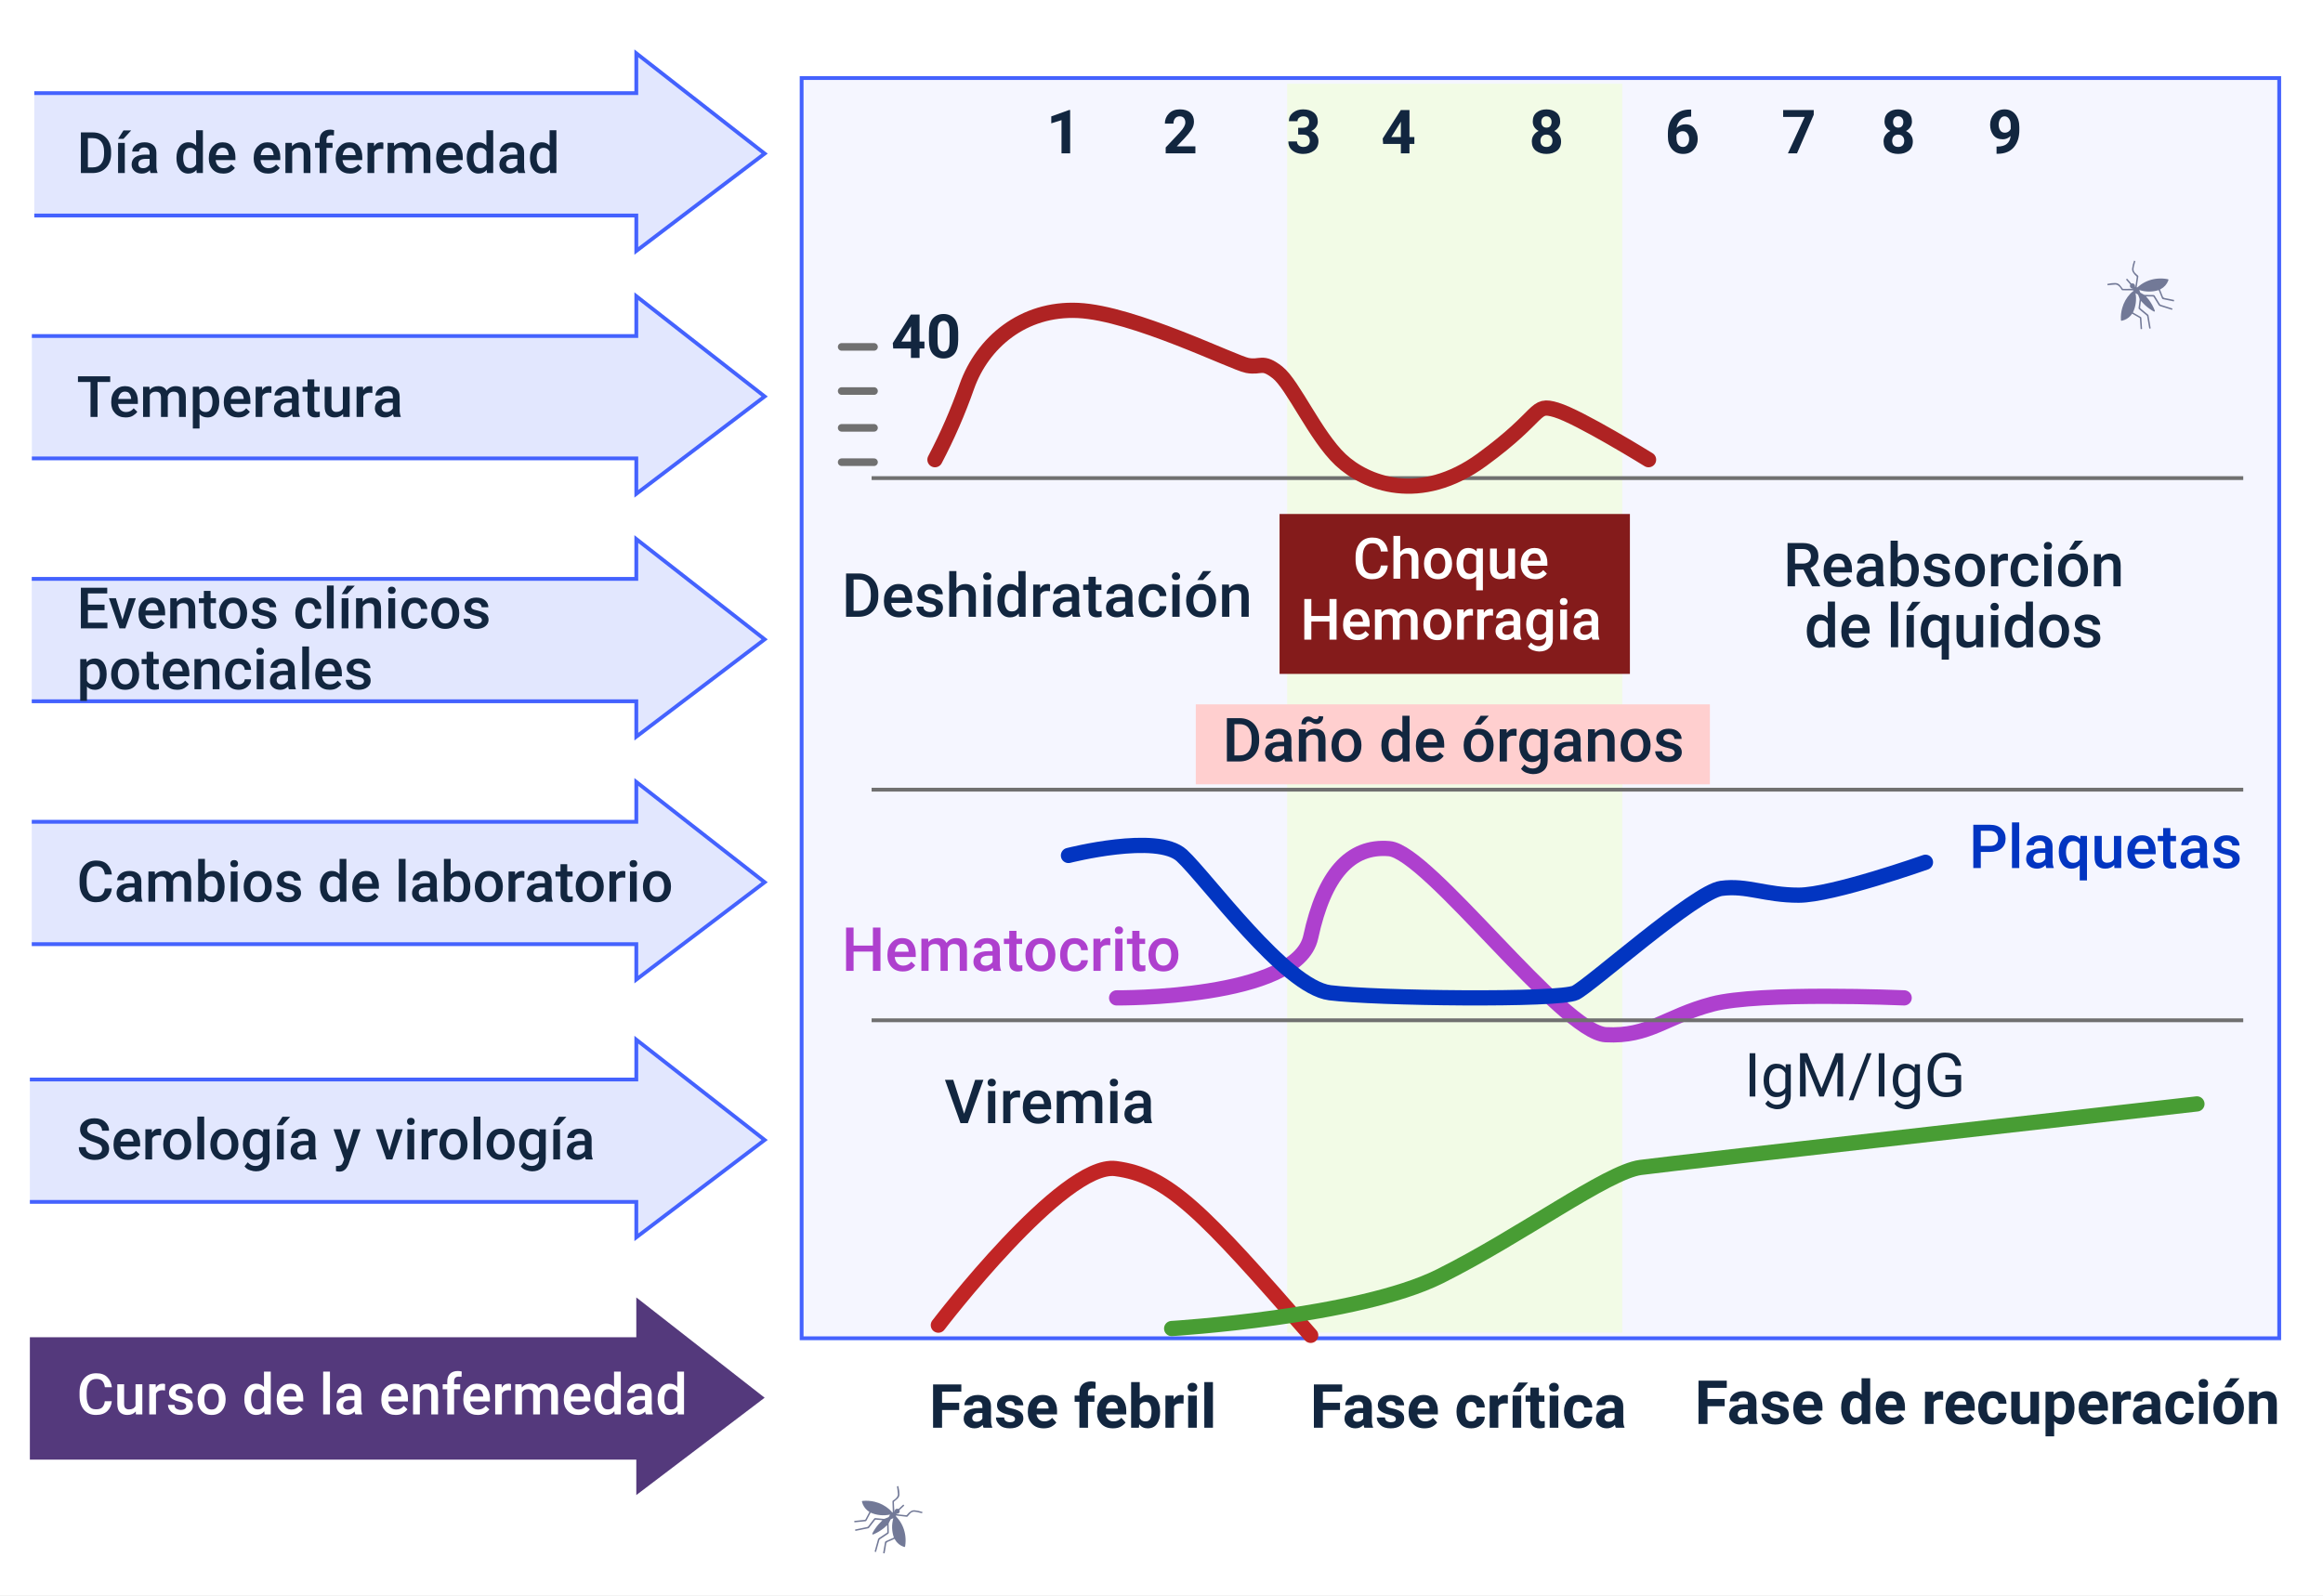
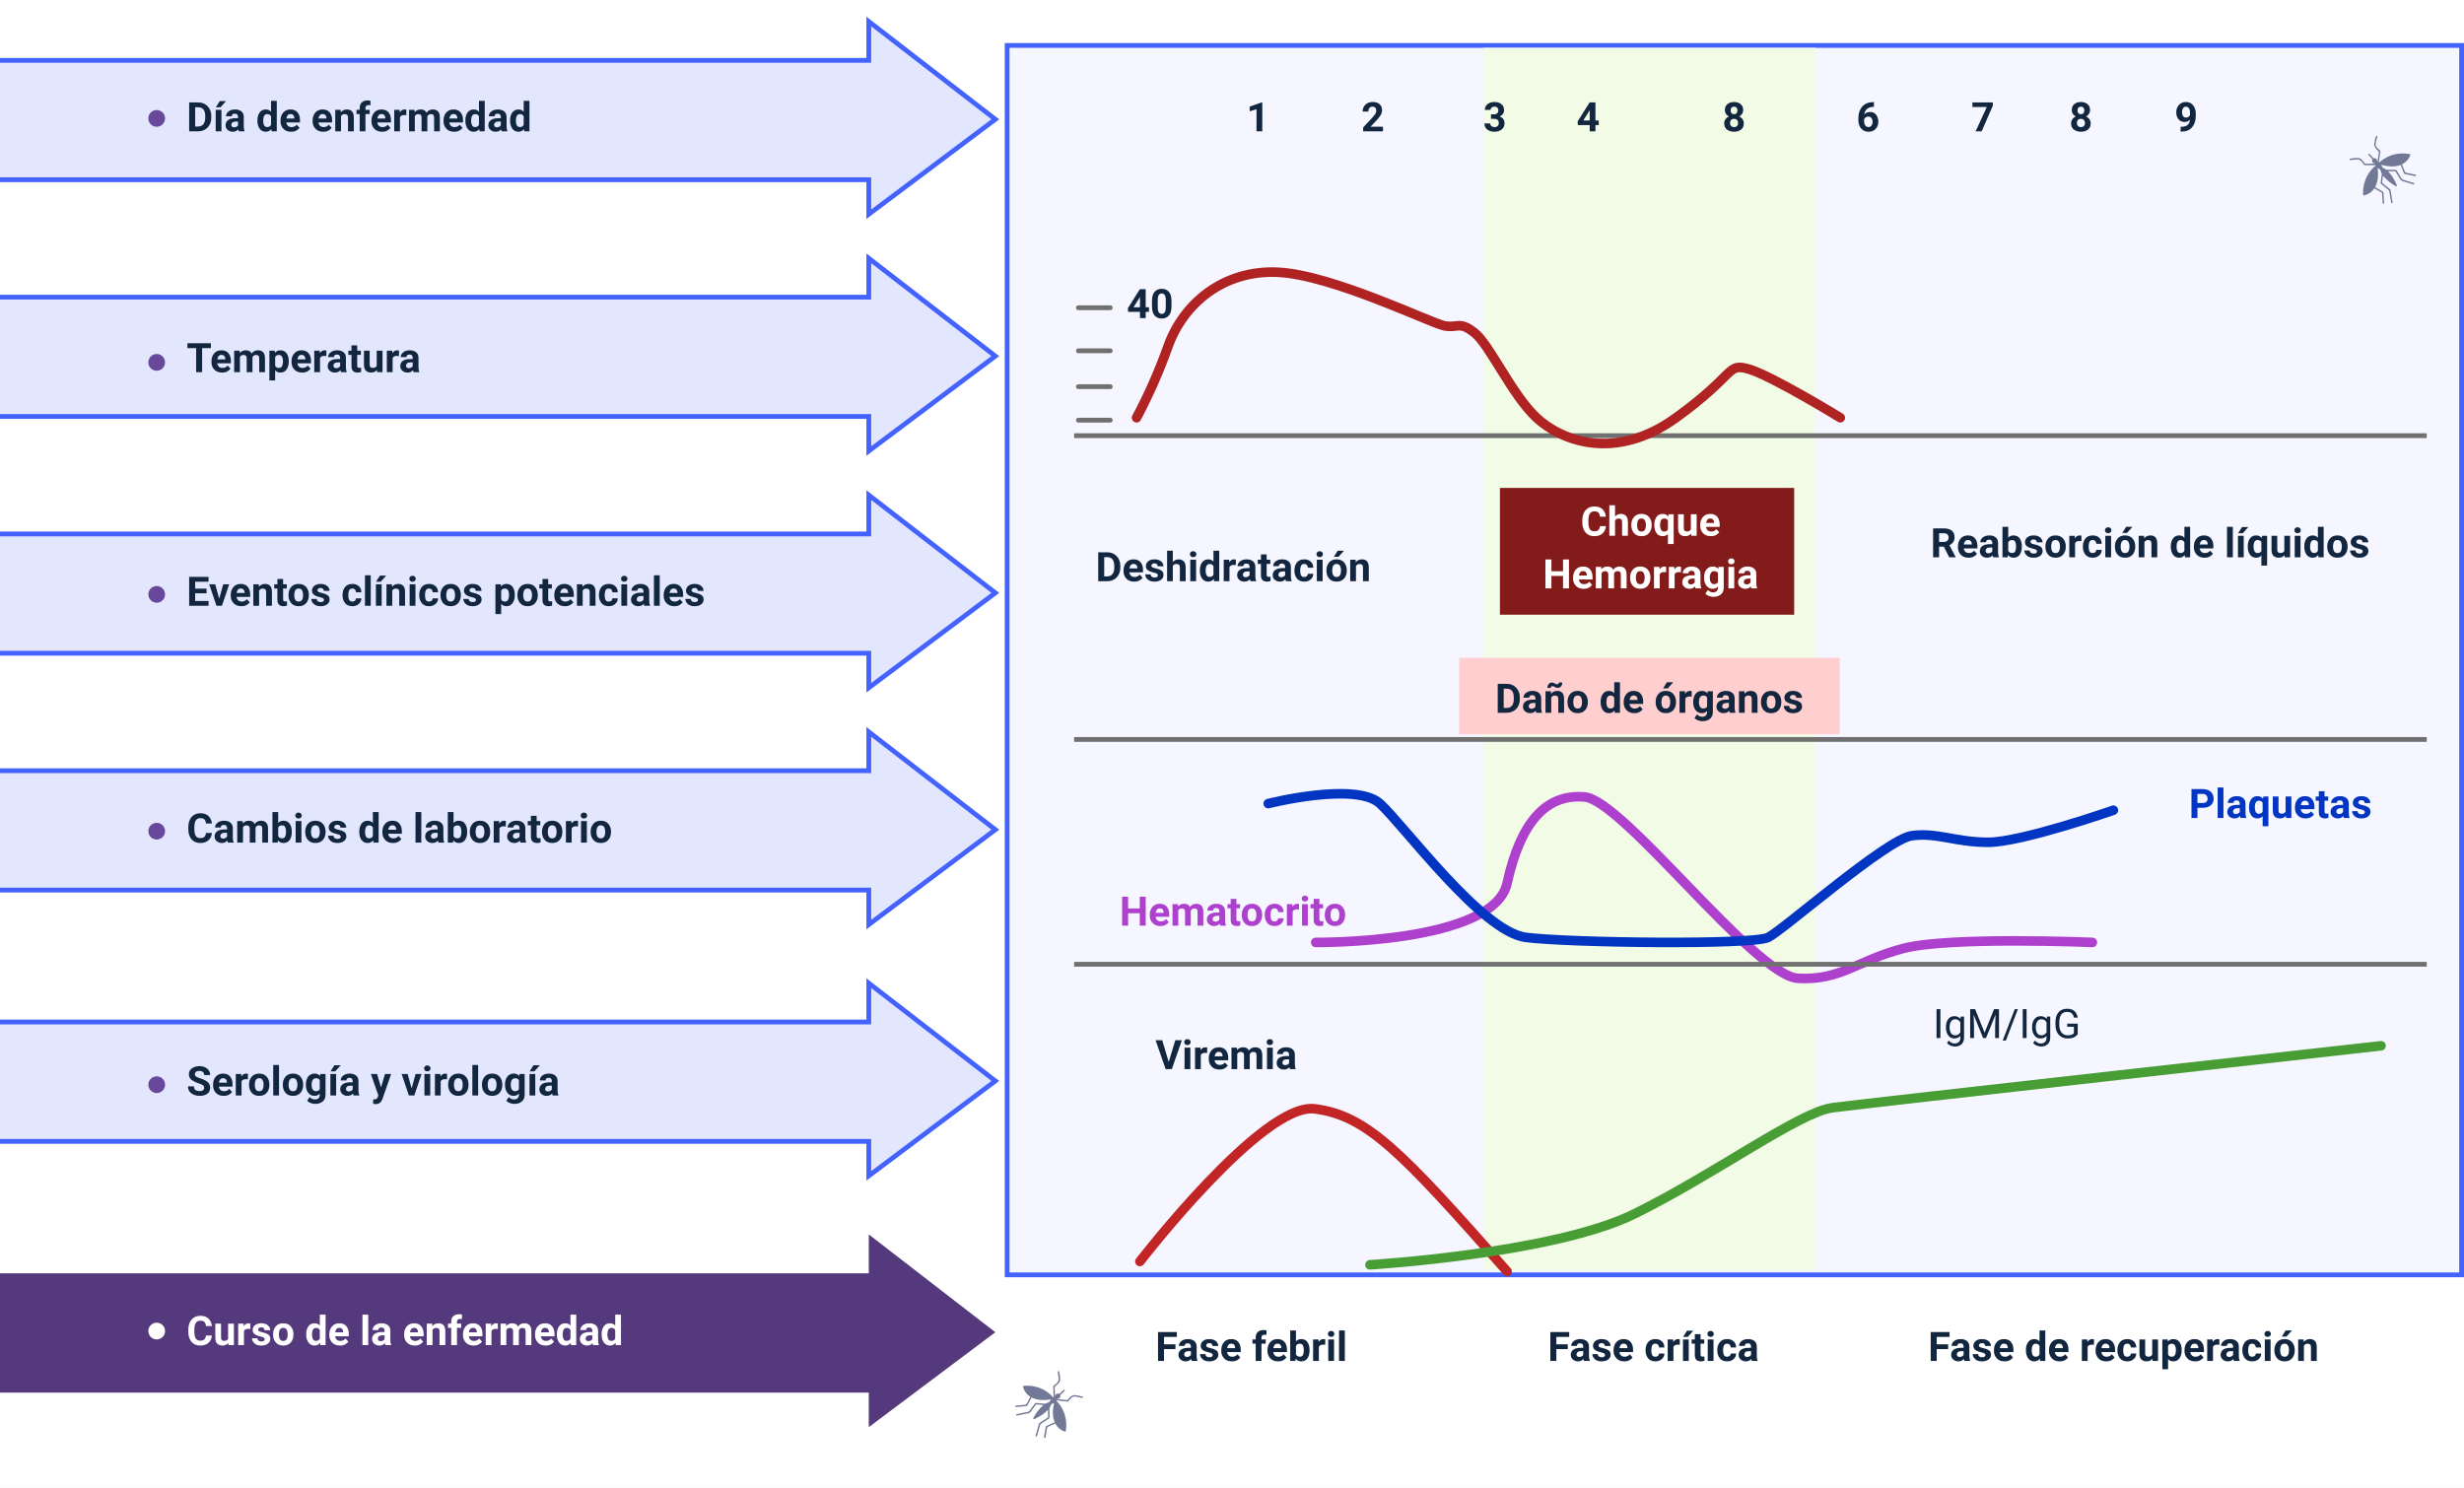
- <svg xmlns="http://www.w3.org/2000/svg" width="610" height="419" viewBox="0 0 610 419">
+ <svg xmlns="http://www.w3.org/2000/svg" width="1030" height="622" viewBox="0 0 1030 622">
  <defs>
    <clipPath id="clip-path">
-       <rect id="Rectángulo_46407" data-name="Rectángulo 46407" width="16.45" height="16.294" fill="#727997" />
+       <rect id="Rectángulo_46405" data-name="Rectángulo 46405" width="26" height="25.754" fill="#727997" />
    </clipPath>
  </defs>
-   <g id="Grupo_160358" data-name="Grupo 160358" transform="translate(6695 10591)">
-     <g id="Grupo_160357" data-name="Grupo 160357">
-       <rect id="Rectángulo_46403" data-name="Rectángulo 46403" width="610" height="419" transform="translate(-6695 -10591)" fill="#fff" />
-       <g id="Trazado_600399" data-name="Trazado 600399" transform="translate(-6485 -10571)" fill="#f5f6ff">
-         <path d="M 388.5 331.5 L 0.5 331.5 L 0.5 0.5 L 388.5 0.5 L 388.5 331.5 Z" stroke="none" />
-         <path d="M 1 1 L 1 331 L 388 331 L 388 1 L 1 1 M 0 0 L 389 0 L 389 332 L 0 332 L 0 0 Z" stroke="none" fill="#4462fe" />
-       </g>
-       <text id="Fase_febril" data-name="Fase febril" transform="translate(-6451 -10216)" fill="#12263f" font-size="16" font-family="Roboto-Bold, Roboto" font-weight="700">
-         <tspan x="0" y="0">Fase febril</tspan>
-       </text>
-       <text id="Viremia_" data-name="Viremia " transform="translate(-6447 -10296)" fill="#12263f" font-size="16" font-family="Roboto-Medium, Roboto" font-weight="500">
-         <tspan x="0" y="0">Viremia </tspan>
-       </text>
-       <text id="Plaquetas" transform="translate(-6178 -10363)" fill="#0235c1" font-size="16" font-family="Roboto-Medium, Roboto" font-weight="500">
-         <tspan x="0" y="0">Plaquetas</tspan>
-       </text>
-       <text id="IgM_IgG" data-name="IgM/IgG" transform="translate(-6237 -10303)" fill="#12263f" font-size="16" font-family="Roboto-Regular, Roboto">
-         <tspan x="0" y="0">IgM/IgG</tspan>
-       </text>
-       <text id="Hematocrito" transform="translate(-6474 -10336)" fill="#ae40ce" font-size="16" font-family="Roboto-Medium, Roboto" font-weight="500">
-         <tspan x="0" y="0">Hematocrito</tspan>
-       </text>
-       <text id="Deshidratación" transform="translate(-6474 -10429)" fill="#12263f" font-size="16" font-family="Roboto-Medium, Roboto" font-weight="500">
-         <tspan x="0" y="0">Deshidratación</tspan>
-       </text>
-       <text id="_40" data-name="40" transform="translate(-6461 -10497)" fill="#12263f" font-size="16" font-family="Roboto-Bold, Roboto" font-weight="700">
-         <tspan x="0" y="0">40</tspan>
-       </text>
-       <text id="Reabsorción_de_líquidos" data-name="Reabsorción de líquidos" transform="translate(-6182 -10437)" fill="#12263f" font-size="16" font-family="Roboto-Medium, Roboto" font-weight="500">
-         <tspan x="-44.773" y="0">Reabsorción</tspan>
-         <tspan x="-39.176" y="16">de líquidos</tspan>
-       </text>
-       <text id="Fase_crítica" data-name="Fase crítica" transform="translate(-6351 -10216)" fill="#12263f" font-size="16" font-family="Roboto-Bold, Roboto" font-weight="700">
-         <tspan x="0" y="0">Fase crítica</tspan>
-       </text>
-       <text id="Fase_de_recuperación" data-name="Fase de recuperación" transform="translate(-6250 -10217)" fill="#12263f" font-size="16" font-family="Roboto-Bold, Roboto" font-weight="700">
-         <tspan x="0" y="0">Fase de recuperación</tspan>
-       </text>
-       <rect id="Rectángulo_46399" data-name="Rectángulo 46399" width="88" height="328" transform="translate(-6357 -10569)" fill="#f2fbe6" />
-       <path id="Trazado_600383" data-name="Trazado 600383" d="M-7541-10314.652s47.408.439,50.96-15.949,10.327-24.136,20.636-23.241,45.362,48.27,56.849,48.866,15.611-4.767,27.982-8.045,50.369-1.631,50.369-1.631" transform="translate(1139.218 -14.255)" fill="none" stroke="#ae40ce" stroke-linecap="round" stroke-width="4" />
-       <path id="Trazado_600384" data-name="Trazado 600384" d="M-7614.492-10182.316s32.7-42.906,46.54-41.119,22.94,11.324,51.235,43.8" transform="translate(1165.895 -60.636)" fill="none" stroke="#c12525" stroke-linecap="round" stroke-width="4" />
-       <path id="Trazado_600385" data-name="Trazado 600385" d="M-7518.312-10190.766s48.9-2.98,70.4-13.707,43.887-27.412,52.725-28.6,146.1-16.687,146.1-16.687" transform="translate(1130.982 -51.293)" fill="none" stroke="#489d34" stroke-linecap="round" stroke-width="4" />
-       <path id="Trazado_600375" data-name="Trazado 600375" d="M-6524-10447.449h158.086v-10.46l33.7,26.341-33.7,25.564v-9.3H-6524" transform="translate(-161.998 -119.091)" fill="#e2e7fe" stroke="#4462fe" stroke-width="1" />
-       <path id="Trazado_600386" data-name="Trazado 600386" d="M-6525-10447.449h158.723v-10.46l33.7,26.341-33.7,25.564v-9.3H-6525" transform="translate(-161.634 -55.298)" fill="#e2e7fe" stroke="#4462fe" stroke-width="1" />
-       <path id="Trazado_600387" data-name="Trazado 600387" d="M-6525.04-10447.449h158.748v-10.46l33.7,26.341-33.7,25.564v-9.3H-6525.04" transform="translate(-161.62 8.494)" fill="#e2e7fe" stroke="#4462fe" stroke-width="1" />
-       <path id="Trazado_600388" data-name="Trazado 600388" d="M-6525.04-10447.449h158.748v-10.46l33.7,26.341-33.7,25.564v-9.3H-6525.04" transform="translate(-161.62 72.288)" fill="#e2e7fe" stroke="#4462fe" stroke-width="1" />
-       <path id="Trazado_600389" data-name="Trazado 600389" d="M-6525.821-10447.449h159.246v-10.46l33.7,26.341-33.7,25.564v-9.3h-159.246" transform="translate(-161.336 139.984)" fill="#e2e7fe" stroke="#4462fe" stroke-width="1" />
-       <path id="Trazado_600390" data-name="Trazado 600390" d="M-6525.821-10447.449h159.246v-10.46l33.7,26.341-33.7,25.564v-9.3h-159.246" transform="translate(-161.336 207.681)" fill="#54397c" />
-       <text id="Temperatura" transform="translate(-6674.857 -10481.5)" fill="#12263f" font-size="15" font-family="Roboto-Medium, Roboto" font-weight="500">
-         <tspan x="0" y="0">Temperatura</tspan>
-       </text>
-       <text id="Eventos_clínicos_potenciales" data-name="Eventos clínicos potenciales" transform="translate(-6674.857 -10425.963)" fill="#12263f" font-size="15" font-family="Roboto-Medium, Roboto" font-weight="500">
-         <tspan x="0" y="0">Eventos clínicos</tspan>
-         <tspan x="0" y="16">potenciales</tspan>
-       </text>
-       <text id="Cambios_de_laboratorio" data-name="Cambios de laboratorio" transform="translate(-6674.857 -10354.169)" fill="#12263f" font-size="15" font-family="Roboto-Medium, Roboto" font-weight="500">
-         <tspan x="0" y="0">Cambios de laboratorio</tspan>
-       </text>
-       <text id="Serología_y_virología" data-name="Serología y virología" transform="translate(-6674.857 -10286.473)" fill="#12263f" font-size="15" font-family="Roboto-Medium, Roboto" font-weight="500">
-         <tspan x="0" y="0">Serología y virología</tspan>
-       </text>
-       <text id="Curso_de_la_enfermedad" data-name="Curso de la enfermedad" transform="translate(-6674.857 -10219.5)" fill="#fff" font-size="15" font-family="Roboto-Medium, Roboto" font-weight="500">
-         <tspan x="0" y="0">Curso de la enfermedad</tspan>
-       </text>
-       <text id="Día_de_enfermedad" data-name="Día de enfermedad" transform="translate(-6674.857 -10545.547)" fill="#12263f" font-size="15" font-family="Roboto-Medium, Roboto" font-weight="500">
-         <tspan x="0" y="0">Día de enfermedad</tspan>
-       </text>
-       <text id="_1" data-name="1" transform="translate(-6420.255 -10550.728)" fill="#12263f" font-size="16" font-family="Roboto-Bold, Roboto" font-weight="700">
-         <tspan x="0" y="0">1</tspan>
-       </text>
-       <text id="_2" data-name="2" transform="translate(-6389.679 -10550.728)" fill="#12263f" font-size="16" font-family="Roboto-Bold, Roboto" font-weight="700">
-         <tspan x="0" y="0">2</tspan>
-       </text>
-       <text id="_3" data-name="3" transform="translate(-6357.192 -10550.728)" fill="#12263f" font-size="16" font-family="Roboto-Bold, Roboto" font-weight="700">
-         <tspan x="0" y="0">3</tspan>
-       </text>
-       <text id="_4" data-name="4" transform="translate(-6332.349 -10550.728)" fill="#12263f" font-size="16" font-family="Roboto-Bold, Roboto" font-weight="700">
-         <tspan x="0" y="0">4</tspan>
-       </text>
-       <text id="_8" data-name="8" transform="translate(-6293.492 -10550.728)" fill="#12263f" font-size="16" font-family="Roboto-Bold, Roboto" font-weight="700">
-         <tspan x="0" y="0">8</tspan>
-       </text>
-       <text id="_6" data-name="6" transform="translate(-6257.82 -10550.728)" fill="#12263f" font-size="16" font-family="Roboto-Bold, Roboto" font-weight="700">
-         <tspan x="0" y="0">6</tspan>
-       </text>
-       <text id="_7" data-name="7" transform="translate(-6227.244 -10550.728)" fill="#12263f" font-size="16" font-family="Roboto-Bold, Roboto" font-weight="700">
-         <tspan x="0" y="0">7</tspan>
-       </text>
-       <text id="_8-2" data-name="8" transform="translate(-6201.127 -10550.728)" fill="#12263f" font-size="16" font-family="Roboto-Bold, Roboto" font-weight="700">
-         <tspan x="0" y="0">8</tspan>
-       </text>
-       <text id="_9" data-name="9" transform="translate(-6173.099 -10550.728)" fill="#12263f" font-size="16" font-family="Roboto-Bold, Roboto" font-weight="700">
-         <tspan x="0" y="0">9</tspan>
-       </text>
-       <path id="Trazado_600391" data-name="Trazado 600391" d="M-7642-10504.849h360.178" transform="translate(1175.881 39.423)" fill="none" stroke="#707070" stroke-width="1" />
-       <path id="Trazado_600392" data-name="Trazado 600392" d="M-7642-10504.849h360.178" transform="translate(1175.881 121.258)" fill="none" stroke="#707070" stroke-width="1" />
-       <path id="Trazado_600393" data-name="Trazado 600393" d="M-7642-10504.849h360.178" transform="translate(1175.881 181.829)" fill="none" stroke="#707070" stroke-width="1" />
-       <path id="Trazado_600394" data-name="Trazado 600394" d="M-7640.215-10558.335h8.489" transform="translate(1166.233 58.444)" fill="none" stroke="#707070" stroke-linecap="round" stroke-width="2" />
-       <path id="Trazado_600395" data-name="Trazado 600395" d="M-7640.215-10558.335h8.489" transform="translate(1166.233 70.043)" fill="none" stroke="#707070" stroke-linecap="round" stroke-width="2" />
-       <path id="Trazado_600396" data-name="Trazado 600396" d="M-7640.215-10558.335h8.489" transform="translate(1166.233 79.708)" fill="none" stroke="#707070" stroke-linecap="round" stroke-width="2" />
-       <path id="Trazado_600397" data-name="Trazado 600397" d="M-7640.215-10558.335h8.489" transform="translate(1166.233 88.729)" fill="none" stroke="#707070" stroke-linecap="round" stroke-width="2" />
-       <path id="Trazado_601225" data-name="Trazado 601225" d="M0,0H92V42H0Z" transform="translate(-6359 -10456)" fill="#841b1b" />
-       <path id="Trazado_600381" data-name="Trazado 600381" d="M-7615.891-10534.007a143.085,143.085,0,0,0,8.383-19.253c4.079-11.46,14.728-20.629,29.229-19.941s40.785,13.753,44.41,14.44,3.852-1.375,7.93,1.834,9.969,16.731,16.541,22.92,20.846,11.919,37.159,0,13.368-14.9,19.486-13.064,24.244,13.064,24.244,13.064" transform="translate(1166.404 63.743)" fill="none" stroke="#af2323" stroke-linecap="round" stroke-width="4" />
-       <rect id="Rectángulo_46401" data-name="Rectángulo 46401" width="135" height="21" transform="translate(-6381 -10406)" fill="#ffcfcf" />
-       <text id="Daño_de_órganos" data-name="Daño de órganos" transform="translate(-6374 -10391)" fill="#12263f" font-size="16" font-family="Roboto-Medium, Roboto" font-weight="500">
-         <tspan x="0" y="0">Daño de órganos</tspan>
-       </text>
-       <path id="Trazado_600382" data-name="Trazado 600382" d="M-7560.853-10352.492s23.27-5.959,29.75,0,27.1,34.563,38.881,36.054,60.383,2.085,64.507,0,31.517-26.519,38.292-27.412,11.488,1.787,20.324,1.787,33.285-8.641,33.285-8.641" transform="translate(1146.424 -13.818)" fill="none" stroke="#0235c1" stroke-linecap="round" stroke-width="4" />
-       <text id="Choque_Hemorragia" data-name="Choque Hemorragia" transform="translate(-6314 -10439)" fill="#fff" font-size="15" font-family="Roboto-Medium, Roboto" font-weight="500">
-         <tspan x="-25.781" y="0">Choque</tspan>
-         <tspan x="-39.595" y="16">Hemorragia</tspan>
-       </text>
-       <g id="Grupo_160355" data-name="Grupo 160355" transform="translate(-6144.346 -10514.081) rotate(-41)" clip-path="url(#clip-path)">
-         <path id="Trazado_600402" data-name="Trazado 600402" d="M12.705,10.081A8.343,8.343,0,0,1,8.874,6.712c-.088.241-.172.461-.245.685-.012.038.017.092.032.136.106.3.208.6.322.9a.6.6,0,0,0,.151.227c.542.488,1.084.975,1.637,1.45a.439.439,0,0,1,.162.459q-.221,1.267-.423,2.538a.365.365,0,0,0,.06.222q.789,1.3,1.586,2.6c.035.058.069.117.109.185l-.33.178-.6-.973c-.373-.61-.739-1.224-1.123-1.827a.661.661,0,0,1-.089-.511c.142-.808.274-1.617.406-2.427a.208.208,0,0,0-.04-.163c-.446-.406-.9-.806-1.348-1.207-.007-.006-.022,0-.051-.008,0,.35.015.7,0,1.046a12.187,12.187,0,0,1-.685,3.242c-.024.072-.126.169-.186.166s-.157-.1-.183-.176A12.166,12.166,0,0,1,7.4,10.7c-.048-.5-.059-1.01-.086-1.513a.3.3,0,0,0-.06.039c-.413.368-.828.733-1.233,1.11a.311.311,0,0,0-.079.24c.136.847.285,1.692.424,2.538a.339.339,0,0,1-.032.215q-.9,1.47-1.8,2.933s-.01.007-.029.019L4.2,16.1c.037-.065.069-.123.1-.179.526-.862,1.054-1.723,1.574-2.588a.483.483,0,0,0,.071-.3q-.2-1.271-.422-2.538a.346.346,0,0,1,.124-.362C6.2,9.658,6.74,9.181,7.273,8.693a.968.968,0,0,0,.205-.339c.112-.264.212-.534.307-.805A.417.417,0,0,0,7.8,7.311c-.058-.2-.136-.4-.213-.612A8.347,8.347,0,0,1,3.746,10.08c.065.191.127.378.191.564.191.55.382,1.1.576,1.648a.3.3,0,0,1-.037.315q-.865,1.129-1.723,2.263c-.015.02-.034.036-.062.065L2.4,14.707l1.212-1.6c.16-.21.323-.417.475-.632a.234.234,0,0,0,.032-.183c-.234-.68-.476-1.358-.716-2.036a.777.777,0,0,0-.033-.07,4.314,4.314,0,0,1-2.6-.086,5.192,5.192,0,0,1-.6-.266c-.207-.1-.22-.186-.079-.365A9.574,9.574,0,0,1,2.378,7.356,8.967,8.967,0,0,1,6.487,5.9C6.854,5.866,7.228,5.9,7.6,5.9l.044-.057a.771.771,0,0,0-.115-.18q-.99-.872-1.989-1.735a.326.326,0,0,1-.122-.358A2.9,2.9,0,0,0,5.427,2.1a1.224,1.224,0,0,0-.343-.563C4.611,1.152,4.1.814,3.609.459c-.06-.043-.125-.081-.2-.127L3.588,0A9,9,0,0,1,5.451,1.33a1.558,1.558,0,0,1,.424,1.117c.01.355-.041.712-.057,1.068a.276.276,0,0,0,.056.2c.643.562,1.292,1.118,1.982,1.655-.012-.036-.013-.084-.037-.107a.666.666,0,0,1,.141-1.138.241.241,0,0,0,.078-.179c.006-.464,0-.929,0-1.394V2.354h.377v.519c0,.364,0,.728,0,1.092a.223.223,0,0,0,.079.162A.672.672,0,0,1,8.583,5.3l.074.1c.656-.565,1.306-1.12,1.947-1.684a.294.294,0,0,0,.059-.229A3.852,3.852,0,0,1,10.681,2a1.465,1.465,0,0,1,.452-.765A10.066,10.066,0,0,1,12.9,0l.167.319c-.373.248-.736.483-1.091.728-.165.114-.312.254-.473.374a1.325,1.325,0,0,0-.518,1.138,6.989,6.989,0,0,0,.106,1.025.305.305,0,0,1-.11.326c-.64.538-1.275,1.08-1.912,1.621a1.926,1.926,0,0,0-.184.161.418.418,0,0,0-.054.127.508.508,0,0,0,.13.044c.395.022.792.019,1.185.063a8.891,8.891,0,0,1,4.328,1.7,9.529,9.529,0,0,1,1.863,1.8c.165.209.155.277-.082.407a4.181,4.181,0,0,1-2.974.4l-.214-.047c-.2.587-.389,1.178-.617,1.753a.711.711,0,0,0,.128.819c.485.584.927,1.2,1.386,1.809.03.039.056.08.1.136l-.3.228c-.041-.045-.08-.083-.112-.125-.548-.719-1.092-1.441-1.644-2.158a.369.369,0,0,1-.06-.4c.258-.718.5-1.441.757-2.178" transform="translate(0 0)" fill="#727997" />
-       </g>
-       <g id="Grupo_160356" data-name="Grupo 160356" transform="translate(-6461.557 -10203.314) rotate(47)" clip-path="url(#clip-path)">
-         <path id="Trazado_600403" data-name="Trazado 600403" d="M12.705,10.081A8.343,8.343,0,0,1,8.874,6.712c-.088.241-.172.461-.245.685-.012.038.017.092.032.136.106.3.208.6.322.9a.6.6,0,0,0,.151.227c.542.488,1.084.975,1.637,1.45a.439.439,0,0,1,.162.459q-.221,1.267-.423,2.538a.365.365,0,0,0,.06.222q.789,1.3,1.586,2.6c.035.058.069.117.109.185l-.33.178-.6-.973c-.373-.61-.739-1.224-1.123-1.827a.661.661,0,0,1-.089-.511c.142-.808.274-1.617.406-2.427a.208.208,0,0,0-.04-.163c-.446-.406-.9-.806-1.348-1.207-.007-.006-.022,0-.051-.008,0,.35.015.7,0,1.046a12.187,12.187,0,0,1-.685,3.242c-.024.072-.126.169-.186.166s-.157-.1-.183-.176A12.166,12.166,0,0,1,7.4,10.7c-.048-.5-.059-1.01-.086-1.513a.3.3,0,0,0-.06.039c-.413.368-.828.733-1.233,1.11a.311.311,0,0,0-.079.24c.136.847.285,1.692.424,2.538a.339.339,0,0,1-.032.215q-.9,1.47-1.8,2.933s-.01.007-.029.019L4.2,16.1c.037-.065.069-.123.1-.179.526-.862,1.054-1.723,1.574-2.588a.483.483,0,0,0,.071-.3q-.2-1.271-.422-2.538a.346.346,0,0,1,.124-.362C6.2,9.658,6.74,9.181,7.273,8.693a.968.968,0,0,0,.205-.339c.112-.264.212-.534.307-.805A.417.417,0,0,0,7.8,7.311c-.058-.2-.136-.4-.213-.612A8.347,8.347,0,0,1,3.746,10.08c.065.191.127.378.191.564.191.55.382,1.1.576,1.648a.3.3,0,0,1-.037.315q-.865,1.129-1.723,2.263c-.015.02-.034.036-.062.065L2.4,14.707l1.212-1.6c.16-.21.323-.417.475-.632a.234.234,0,0,0,.032-.183c-.234-.68-.476-1.358-.716-2.036a.777.777,0,0,0-.033-.07,4.314,4.314,0,0,1-2.6-.086,5.192,5.192,0,0,1-.6-.266c-.207-.1-.22-.186-.079-.365A9.574,9.574,0,0,1,2.378,7.356,8.967,8.967,0,0,1,6.487,5.9C6.854,5.866,7.228,5.9,7.6,5.9l.044-.057a.771.771,0,0,0-.115-.18q-.99-.872-1.989-1.735a.326.326,0,0,1-.122-.358A2.9,2.9,0,0,0,5.427,2.1a1.224,1.224,0,0,0-.343-.563C4.611,1.152,4.1.814,3.609.459c-.06-.043-.125-.081-.2-.127L3.588,0A9,9,0,0,1,5.451,1.33a1.558,1.558,0,0,1,.424,1.117c.01.355-.041.712-.057,1.068a.276.276,0,0,0,.056.2c.643.562,1.292,1.118,1.982,1.655-.012-.036-.013-.084-.037-.107a.666.666,0,0,1,.141-1.138.241.241,0,0,0,.078-.179c.006-.464,0-.929,0-1.394V2.354h.377v.519c0,.364,0,.728,0,1.092a.223.223,0,0,0,.079.162A.672.672,0,0,1,8.583,5.3l.074.1c.656-.565,1.306-1.12,1.947-1.684a.294.294,0,0,0,.059-.229A3.852,3.852,0,0,1,10.681,2a1.465,1.465,0,0,1,.452-.765A10.066,10.066,0,0,1,12.9,0l.167.319c-.373.248-.736.483-1.091.728-.165.114-.312.254-.473.374a1.325,1.325,0,0,0-.518,1.138,6.989,6.989,0,0,0,.106,1.025.305.305,0,0,1-.11.326c-.64.538-1.275,1.08-1.912,1.621a1.926,1.926,0,0,0-.184.161.418.418,0,0,0-.054.127.508.508,0,0,0,.13.044c.395.022.792.019,1.185.063a8.891,8.891,0,0,1,4.328,1.7,9.529,9.529,0,0,1,1.863,1.8c.165.209.155.277-.082.407a4.181,4.181,0,0,1-2.974.4l-.214-.047c-.2.587-.389,1.178-.617,1.753a.711.711,0,0,0,.128.819c.485.584.927,1.2,1.386,1.809.03.039.056.08.1.136l-.3.228c-.041-.045-.08-.083-.112-.125-.548-.719-1.092-1.441-1.644-2.158a.369.369,0,0,1-.06-.4c.258-.718.5-1.441.757-2.178" transform="translate(0 0)" fill="#727997" />
-       </g>
+   <g id="Grupo_160350" data-name="Grupo 160350" transform="translate(-285 -1013)">
+     <rect id="Rectángulo_46402" data-name="Rectángulo 46402" width="1030" height="622" transform="translate(285 1013)" fill="#fff" />
+     <g id="Trazado_600398" data-name="Trazado 600398" transform="translate(705 1031)" fill="#f5f6ff">
+       <path d="M 609 515 L 1 515 L 1 1 L 609 1 L 609 515 Z" stroke="none" />
+       <path d="M 2 2 L 2 514 L 608 514 L 608 2 L 2 2 M 0 0 L 610 0 L 610 516 L 0 516 L 0 0 Z" stroke="none" fill="#4462fe" />
+     </g>
+     <path id="Trazado_600375" data-name="Trazado 600375" d="M-6639-10441.678h363.173v-16.231l52.9,40.878-52.9,39.674v-14.427H-6639" transform="translate(6924 11479.909)" fill="#e2e7fe" stroke="#4462fe" stroke-width="2" />
+     <path id="Trazado_600386" data-name="Trazado 600386" d="M-6639-10441.678h363.173v-16.231l52.9,40.878-52.9,39.674v-14.427H-6639" transform="translate(6924 11578.909)" fill="#e2e7fe" stroke="#4462fe" stroke-width="2" />
+     <path id="Trazado_600387" data-name="Trazado 600387" d="M-6639-10441.678h363.173v-16.231l52.9,40.878-52.9,39.674v-14.427H-6639" transform="translate(6924 11677.908)" fill="#e2e7fe" stroke="#4462fe" stroke-width="2" />
+     <path id="Trazado_600388" data-name="Trazado 600388" d="M-6639-10441.678h363.173v-16.231l52.9,40.878-52.9,39.674v-14.427H-6639" transform="translate(6924 11776.909)" fill="#e2e7fe" stroke="#4462fe" stroke-width="2" />
+     <path id="Trazado_600389" data-name="Trazado 600389" d="M-6639-10441.678h363.173v-16.231l52.9,40.878-52.9,39.674v-14.427H-6639" transform="translate(6924 11881.967)" fill="#e2e7fe" stroke="#4462fe" stroke-width="2" />
+     <path id="Trazado_600390" data-name="Trazado 600390" d="M-6639-10441.678h363.173v-16.231l52.9,40.878-52.9,39.674v-14.427H-6639" transform="translate(6924 11987.024)" fill="#54397c" />
+     <text id="Temperatura" transform="translate(363 1168.599)" fill="#12263f" font-size="17" font-family="Roboto-Bold, Roboto" font-weight="700">
+       <tspan x="0" y="0">Temperatura</tspan>
+     </text>
+     <text id="Eventos_clínicos_potenciales" data-name="Eventos clínicos potenciales" transform="translate(363 1266.275)" fill="#12263f" font-size="17" font-family="Roboto-Bold, Roboto" font-weight="700">
+       <tspan x="0" y="0">Eventos clínicos potenciales</tspan>
+     </text>
+     <text id="Cambios_de_laboratorio" data-name="Cambios de laboratorio" transform="translate(363 1365.275)" fill="#12263f" font-size="17" font-family="Roboto-Bold, Roboto" font-weight="700">
+       <tspan x="0" y="0">Cambios de laboratorio</tspan>
+     </text>
+     <text id="Serología_y_virología" data-name="Serología y virología" transform="translate(363 1471)" fill="#12263f" font-size="17" font-family="Roboto-Bold, Roboto" font-weight="700">
+       <tspan x="0" y="0">Serología y virología</tspan>
+     </text>
+     <text id="Curso_de_la_enfermedad" data-name="Curso de la enfermedad" transform="translate(363 1575.391)" fill="#fff" font-size="17" font-family="Roboto-Bold, Roboto" font-weight="700">
+       <tspan x="0" y="0">Curso de la enfermedad</tspan>
+     </text>
+     <text id="Fase_febril" data-name="Fase febril" transform="translate(768 1582)" fill="#12263f" font-size="17" font-family="Roboto-Bold, Roboto" font-weight="700">
+       <tspan x="0" y="0">Fase febril</tspan>
+     </text>
+     <text id="Viremia_" data-name="Viremia " transform="translate(768 1460)" fill="#12263f" font-size="17" font-family="Roboto-Bold, Roboto" font-weight="700">
+       <tspan x="0" y="0">Viremia </tspan>
+     </text>
+     <text id="Plaquetas" transform="translate(1200 1355)" fill="#0235c1" font-size="17" font-family="Roboto-Bold, Roboto" font-weight="700">
+       <tspan x="0" y="0">Plaquetas</tspan>
+     </text>
+     <text id="IgM_IgG" data-name="IgM/IgG" transform="translate(1093 1447)" fill="#12263f" font-size="17" font-family="Roboto-Regular, Roboto">
+       <tspan x="0" y="0">IgM/IgG</tspan>
+     </text>
+     <text id="Hematocrito" transform="translate(753 1400)" fill="#ae40ce" font-size="17" font-family="Roboto-Bold, Roboto" font-weight="700">
+       <tspan x="0" y="0">Hematocrito</tspan>
+     </text>
+     <text id="Deshidratación" transform="translate(743 1256)" fill="#12263f" font-size="17" font-family="Roboto-Bold, Roboto" font-weight="700">
+       <tspan x="0" y="0">Deshidratación</tspan>
+     </text>
+     <text id="_40" data-name="40" transform="translate(756 1146)" fill="#12263f" font-size="17" font-family="Roboto-Bold, Roboto" font-weight="700">
+       <tspan x="0" y="0">40</tspan>
+     </text>
+     <text id="Reabsorción_de_líquidos" data-name="Reabsorción de líquidos" transform="translate(1092 1246)" fill="#12263f" font-size="17" font-family="Roboto-Bold, Roboto" font-weight="700">
+       <tspan x="0" y="0">Reabsorción de líquidos</tspan>
+     </text>
+     <text id="Fase_crítica" data-name="Fase crítica" transform="translate(932 1582)" fill="#12263f" font-size="17" font-family="Roboto-Bold, Roboto" font-weight="700">
+       <tspan x="0" y="0">Fase crítica</tspan>
+     </text>
+     <text id="Fase_de_recuperación" data-name="Fase de recuperación" transform="translate(1091 1582)" fill="#12263f" font-size="17" font-family="Roboto-Bold, Roboto" font-weight="700">
+       <tspan x="0" y="0">Fase de recuperación</tspan>
+     </text>
+     <rect id="Rectángulo_46399" data-name="Rectángulo 46399" width="139" height="511" transform="translate(905 1033)" fill="#f2fbe6" />
+     <path id="Trazado_600383" data-name="Trazado 600383" d="M-7541-10292.984s74.424.681,80-24.752,16.211-37.456,32.4-36.068,71.211,74.91,89.245,75.835,24.507-7.4,43.929-12.484,79.072-2.53,79.072-2.53" transform="translate(8376 11700)" fill="none" stroke="#ae40ce" stroke-linecap="round" stroke-width="4" />
+     <path id="Trazado_600384" data-name="Trazado 600384" d="M-7614.493-10159.593s51.328-66.587,73.061-63.812,36.013,17.572,80.432,67.975" transform="translate(8376 11700)" fill="none" stroke="#c12525" stroke-linecap="round" stroke-width="4" />
+     <path id="Trazado_600385" data-name="Trazado 600385" d="M-7518.312-10158.205s76.76-4.625,110.516-21.271,68.9-42.541,82.771-44.391,229.355-25.9,229.355-25.9" transform="translate(8376 11700)" fill="none" stroke="#489d34" stroke-linecap="round" stroke-width="4" />
+     <text id="Día_de_enfermedad" data-name="Día de enfermedad" transform="translate(363 1067.909)" fill="#12263f" font-size="17" font-family="Roboto-Bold, Roboto" font-weight="700">
+       <tspan x="0" y="0">Día de enfermedad</tspan>
+     </text>
+     <circle id="Elipse_5642" data-name="Elipse 5642" cx="3.5" cy="3.5" r="3.5" transform="translate(347 1059)" fill="#69489b" />
+     <circle id="Elipse_5643" data-name="Elipse 5643" cx="3.5" cy="3.5" r="3.5" transform="translate(347 1161)" fill="#69489b" />
+     <circle id="Elipse_5644" data-name="Elipse 5644" cx="3.5" cy="3.5" r="3.5" transform="translate(347 1258)" fill="#69489b" />
+     <circle id="Elipse_5645" data-name="Elipse 5645" cx="3.5" cy="3.5" r="3.5" transform="translate(347 1357)" fill="#69489b" />
+     <circle id="Elipse_5646" data-name="Elipse 5646" cx="3.5" cy="3.5" r="3.5" transform="translate(347 1463)" fill="#69489b" />
+     <circle id="Elipse_5647" data-name="Elipse 5647" cx="3.5" cy="3.5" r="3.5" transform="translate(347 1566)" fill="#fff" />
+     <text id="_1" data-name="1" transform="translate(806 1067.909)" fill="#12263f" font-size="17" font-family="Roboto-Bold, Roboto" font-weight="700">
+       <tspan x="0" y="0">1</tspan>
+     </text>
+     <text id="_2" data-name="2" transform="translate(854 1067.909)" fill="#12263f" font-size="17" font-family="Roboto-Bold, Roboto" font-weight="700">
+       <tspan x="0" y="0">2</tspan>
+     </text>
+     <text id="_3" data-name="3" transform="translate(905 1067.909)" fill="#12263f" font-size="17" font-family="Roboto-Bold, Roboto" font-weight="700">
+       <tspan x="0" y="0">3</tspan>
+     </text>
+     <text id="_4" data-name="4" transform="translate(944 1067.909)" fill="#12263f" font-size="17" font-family="Roboto-Bold, Roboto" font-weight="700">
+       <tspan x="0" y="0">4</tspan>
+     </text>
+     <text id="_8" data-name="8" transform="translate(1005 1067.909)" fill="#12263f" font-size="17" font-family="Roboto-Bold, Roboto" font-weight="700">
+       <tspan x="0" y="0">8</tspan>
+     </text>
+     <text id="_6" data-name="6" transform="translate(1061 1067.909)" fill="#12263f" font-size="17" font-family="Roboto-Bold, Roboto" font-weight="700">
+       <tspan x="0" y="0">6</tspan>
+     </text>
+     <text id="_7" data-name="7" transform="translate(1109 1067.909)" fill="#12263f" font-size="17" font-family="Roboto-Bold, Roboto" font-weight="700">
+       <tspan x="0" y="0">7</tspan>
+     </text>
+     <text id="_8-2" data-name="8" transform="translate(1150 1067.909)" fill="#12263f" font-size="17" font-family="Roboto-Bold, Roboto" font-weight="700">
+       <tspan x="0" y="0">8</tspan>
+     </text>
+     <text id="_9" data-name="9" transform="translate(1194 1067.909)" fill="#12263f" font-size="17" font-family="Roboto-Bold, Roboto" font-weight="700">
+       <tspan x="0" y="0">9</tspan>
+     </text>
+     <path id="Trazado_600391" data-name="Trazado 600391" d="M-7642-10504.849h565.429" transform="translate(8376 11700)" fill="none" stroke="#707070" stroke-width="2" />
+     <path id="Trazado_600392" data-name="Trazado 600392" d="M-7642-10504.849h565.429" transform="translate(8376 11827)" fill="none" stroke="#707070" stroke-width="2" />
+     <path id="Trazado_600393" data-name="Trazado 600393" d="M-7642-10504.849h565.429" transform="translate(8376 11921)" fill="none" stroke="#707070" stroke-width="2" />
+     <path id="Trazado_600394" data-name="Trazado 600394" d="M-7640.215-10558.335h13.326" transform="translate(8376 11700)" fill="none" stroke="#707070" stroke-linecap="round" stroke-width="2" />
+     <path id="Trazado_600395" data-name="Trazado 600395" d="M-7640.215-10558.335h13.326" transform="translate(8376 11718)" fill="none" stroke="#707070" stroke-linecap="round" stroke-width="2" />
+     <path id="Trazado_600396" data-name="Trazado 600396" d="M-7640.215-10558.335h13.326" transform="translate(8376 11733)" fill="none" stroke="#707070" stroke-linecap="round" stroke-width="2" />
+     <path id="Trazado_600397" data-name="Trazado 600397" d="M-7640.215-10558.335h13.326" transform="translate(8376 11747)" fill="none" stroke="#707070" stroke-linecap="round" stroke-width="2" />
+     <rect id="Rectángulo_46400" data-name="Rectángulo 46400" width="123" height="53" transform="translate(912 1217)" fill="#841b1b" />
+     <text id="Choque_Hemorragia" data-name="Choque Hemorragia" transform="translate(975 1237)" fill="#fff" font-size="17" font-family="Roboto-Bold, Roboto" font-weight="700">
+       <tspan x="-29.277" y="0">Choque</tspan>
+       <tspan x="-45.061" y="22">Hemorragia</tspan>
+     </text>
+     <path id="Trazado_600381" data-name="Trazado 600381" d="M-7615.891-10512.355a220.778,220.778,0,0,0,13.161-29.879c6.4-17.785,23.12-32.014,45.885-30.946s64.026,21.342,69.717,22.409,6.047-2.134,12.45,2.846,15.65,25.967,25.966,35.57,32.725,18.5,58.335,0,20.986-23.121,30.59-20.275,38.06,20.275,38.06,20.275" transform="translate(8376 11700)" fill="none" stroke="#af2323" stroke-linecap="round" stroke-width="4" />
+     <rect id="Rectángulo_46401" data-name="Rectángulo 46401" width="159" height="32" transform="translate(895 1288)" fill="#ffcfcf" />
+     <text id="Daño_de_órganos" data-name="Daño de órganos" transform="translate(910 1311)" fill="#12263f" font-size="17" font-family="Roboto-Bold, Roboto" font-weight="700">
+       <tspan x="0" y="0">Daño de órganos</tspan>
+     </text>
+     <path id="Trazado_600382" data-name="Trazado 600382" d="M-7560.853-10351.03s36.531-9.248,46.7,0,42.541,53.639,61.038,55.951,94.793,3.236,101.268,0,49.478-41.153,60.113-42.541,18.034,2.774,31.906,2.774,52.252-13.41,52.252-13.41" transform="translate(8376 11700)" fill="none" stroke="#0235c1" stroke-linecap="round" stroke-width="4" />
+     <g id="Grupo_160353" data-name="Grupo 160353" transform="translate(1262.911 1083.115) rotate(-41)" clip-path="url(#clip-path)">
+       <path id="Trazado_600400" data-name="Trazado 600400" d="M20.082,15.934c-2.7-1.028-4.484-3.044-6.056-5.325-.139.382-.271.729-.387,1.082-.02.06.026.145.051.215.167.475.329.951.509,1.421a.956.956,0,0,0,.239.359c.856.771,1.713,1.541,2.587,2.292a.693.693,0,0,1,.256.726q-.349,2-.668,4.012a.576.576,0,0,0,.094.35q1.247,2.061,2.507,4.115c.056.092.109.186.172.293l-.522.281-.941-1.537c-.59-.964-1.168-1.935-1.776-2.888a1.045,1.045,0,0,1-.141-.808c.224-1.277.434-2.556.641-3.835a.329.329,0,0,0-.063-.257c-.7-.642-1.419-1.274-2.131-1.908-.011-.01-.035-.006-.081-.013,0,.554.023,1.105,0,1.654a19.263,19.263,0,0,1-1.083,5.124c-.038.114-.2.268-.295.262s-.248-.16-.289-.279a19.23,19.23,0,0,1-1.01-4.355c-.076-.8-.093-1.6-.136-2.391a.468.468,0,0,0-.1.062c-.653.581-1.309,1.159-1.949,1.754a.491.491,0,0,0-.124.379c.215,1.338.45,2.674.671,4.011a.536.536,0,0,1-.051.339Q8.589,23.391,7.155,25.7c0,.008-.016.011-.046.03l-.466-.29c.059-.1.109-.194.164-.283.831-1.363,1.666-2.723,2.488-4.09a.763.763,0,0,0,.112-.467q-.313-2.009-.666-4.012a.546.546,0,0,1,.2-.572c.858-.754,1.717-1.508,2.559-2.279a1.529,1.529,0,0,0,.325-.536c.177-.418.336-.844.485-1.272a.66.66,0,0,0,.017-.377c-.092-.317-.215-.626-.336-.967-1.57,2.284-3.359,4.313-6.066,5.344.1.3.2.6.3.892.3.869.6,1.738.91,2.605a.477.477,0,0,1-.059.5Q5.707,21.712,4.35,23.5c-.024.031-.053.057-.1.1L3.8,23.246l1.915-2.522c.252-.332.511-.659.751-1a.37.37,0,0,0,.051-.289c-.37-1.075-.752-2.147-1.131-3.219a1.228,1.228,0,0,0-.053-.111,6.819,6.819,0,0,1-4.107-.135,8.207,8.207,0,0,1-.95-.421c-.327-.165-.347-.293-.125-.577a15.132,15.132,0,0,1,3.611-3.347,14.173,14.173,0,0,1,6.5-2.3c.58-.057,1.17-.009,1.756-.009l.069-.091a1.218,1.218,0,0,0-.182-.285Q10.331,7.565,8.752,6.2a.515.515,0,0,1-.193-.565,4.578,4.578,0,0,0,.019-2.323,1.934,1.934,0,0,0-.542-.89C7.288,1.82,6.486,1.286,5.7.726c-.1-.068-.2-.127-.312-.2l.279-.52A14.228,14.228,0,0,1,8.615,2.1a2.463,2.463,0,0,1,.67,1.765c.015.561-.065,1.125-.09,1.688a.436.436,0,0,0,.088.312c1.016.889,2.042,1.766,3.133,2.616-.019-.058-.021-.133-.059-.17a1.053,1.053,0,0,1,.223-1.8.381.381,0,0,0,.124-.283c.01-.734.006-1.468.006-2.2V3.721h.6v.82c0,.576-.005,1.151.006,1.726a.353.353,0,0,0,.125.257,1.063,1.063,0,0,1,.13,1.856l.117.161c1.038-.893,2.063-1.77,3.077-2.661a.464.464,0,0,0,.093-.361,6.088,6.088,0,0,1,.03-2.362A2.316,2.316,0,0,1,17.6,1.947,15.909,15.909,0,0,1,20.391,0l.264.5c-.589.392-1.163.763-1.724,1.151-.261.18-.493.4-.747.591a2.094,2.094,0,0,0-.818,1.8,11.046,11.046,0,0,0,.167,1.62.483.483,0,0,1-.174.516c-1.011.85-2.016,1.708-3.022,2.563A3.044,3.044,0,0,0,14.046,9a.661.661,0,0,0-.085.2.8.8,0,0,0,.206.07c.624.035,1.252.031,1.873.1a14.053,14.053,0,0,1,6.84,2.688,15.061,15.061,0,0,1,2.944,2.852c.261.331.246.438-.129.643a6.609,6.609,0,0,1-4.7.632l-.338-.075c-.322.928-.614,1.862-.975,2.77a1.123,1.123,0,0,0,.2,1.3c.767.923,1.465,1.9,2.19,2.859.047.062.089.127.15.215l-.469.36c-.064-.071-.126-.131-.177-.2-.866-1.137-1.726-2.278-2.6-3.41a.583.583,0,0,1-.094-.625c.408-1.135.794-2.277,1.2-3.442" transform="translate(0)" fill="#727997" />
+     </g>
+     <g id="Grupo_160354" data-name="Grupo 160354" transform="translate(723.836 1582.084) rotate(47)" clip-path="url(#clip-path)">
+       <path id="Trazado_600401" data-name="Trazado 600401" d="M20.082,15.934c-2.7-1.028-4.484-3.044-6.056-5.325-.139.382-.271.729-.387,1.082-.02.06.026.145.051.215.167.475.329.951.509,1.421a.956.956,0,0,0,.239.359c.856.771,1.713,1.541,2.587,2.292a.693.693,0,0,1,.256.726q-.349,2-.668,4.012a.576.576,0,0,0,.094.35q1.247,2.061,2.507,4.115c.056.092.109.186.172.293l-.522.281-.941-1.537c-.59-.964-1.168-1.935-1.776-2.888a1.045,1.045,0,0,1-.141-.808c.224-1.277.434-2.556.641-3.835a.329.329,0,0,0-.063-.257c-.7-.642-1.419-1.274-2.131-1.908-.011-.01-.035-.006-.081-.013,0,.554.023,1.105,0,1.654a19.263,19.263,0,0,1-1.083,5.124c-.038.114-.2.268-.295.262s-.248-.16-.289-.279a19.23,19.23,0,0,1-1.01-4.355c-.076-.8-.093-1.6-.136-2.391a.468.468,0,0,0-.1.062c-.653.581-1.309,1.159-1.949,1.754a.491.491,0,0,0-.124.379c.215,1.338.45,2.674.671,4.011a.536.536,0,0,1-.051.339Q8.589,23.391,7.155,25.7c0,.008-.016.011-.046.03l-.466-.29c.059-.1.109-.194.164-.283.831-1.363,1.666-2.723,2.488-4.09a.763.763,0,0,0,.112-.467q-.313-2.009-.666-4.012a.546.546,0,0,1,.2-.572c.858-.754,1.717-1.508,2.559-2.279a1.529,1.529,0,0,0,.325-.536c.177-.418.336-.844.485-1.272a.66.66,0,0,0,.017-.377c-.092-.317-.215-.626-.336-.967-1.57,2.284-3.359,4.313-6.066,5.344.1.3.2.6.3.892.3.869.6,1.738.91,2.605a.477.477,0,0,1-.059.5Q5.707,21.712,4.35,23.5c-.024.031-.053.057-.1.1L3.8,23.246l1.915-2.522c.252-.332.511-.659.751-1a.37.37,0,0,0,.051-.289c-.37-1.075-.752-2.147-1.131-3.219a1.228,1.228,0,0,0-.053-.111,6.819,6.819,0,0,1-4.107-.135,8.207,8.207,0,0,1-.95-.421c-.327-.165-.347-.293-.125-.577a15.132,15.132,0,0,1,3.611-3.347,14.173,14.173,0,0,1,6.5-2.3c.58-.057,1.17-.009,1.756-.009l.069-.091a1.218,1.218,0,0,0-.182-.285Q10.331,7.565,8.752,6.2a.515.515,0,0,1-.193-.565,4.578,4.578,0,0,0,.019-2.323,1.934,1.934,0,0,0-.542-.89C7.288,1.82,6.486,1.286,5.7.726c-.1-.068-.2-.127-.312-.2l.279-.52A14.228,14.228,0,0,1,8.615,2.1a2.463,2.463,0,0,1,.67,1.765c.015.561-.065,1.125-.09,1.688a.436.436,0,0,0,.088.312c1.016.889,2.042,1.766,3.133,2.616-.019-.058-.021-.133-.059-.17a1.053,1.053,0,0,1,.223-1.8.381.381,0,0,0,.124-.283c.01-.734.006-1.468.006-2.2V3.721h.6v.82c0,.576-.005,1.151.006,1.726a.353.353,0,0,0,.125.257,1.063,1.063,0,0,1,.13,1.856l.117.161c1.038-.893,2.063-1.77,3.077-2.661a.464.464,0,0,0,.093-.361,6.088,6.088,0,0,1,.03-2.362A2.316,2.316,0,0,1,17.6,1.947,15.909,15.909,0,0,1,20.391,0l.264.5c-.589.392-1.163.763-1.724,1.151-.261.18-.493.4-.747.591a2.094,2.094,0,0,0-.818,1.8,11.046,11.046,0,0,0,.167,1.62.483.483,0,0,1-.174.516c-1.011.85-2.016,1.708-3.022,2.563A3.044,3.044,0,0,0,14.046,9a.661.661,0,0,0-.085.2.8.8,0,0,0,.206.07c.624.035,1.252.031,1.873.1a14.053,14.053,0,0,1,6.84,2.688,15.061,15.061,0,0,1,2.944,2.852c.261.331.246.438-.129.643a6.609,6.609,0,0,1-4.7.632l-.338-.075c-.322.928-.614,1.862-.975,2.77a1.123,1.123,0,0,0,.2,1.3c.767.923,1.465,1.9,2.19,2.859.047.062.089.127.15.215l-.469.36c-.064-.071-.126-.131-.177-.2-.866-1.137-1.726-2.278-2.6-3.41a.583.583,0,0,1-.094-.625c.408-1.135.794-2.277,1.2-3.442" transform="translate(0)" fill="#727997" />
    </g>
  </g>
</svg>
